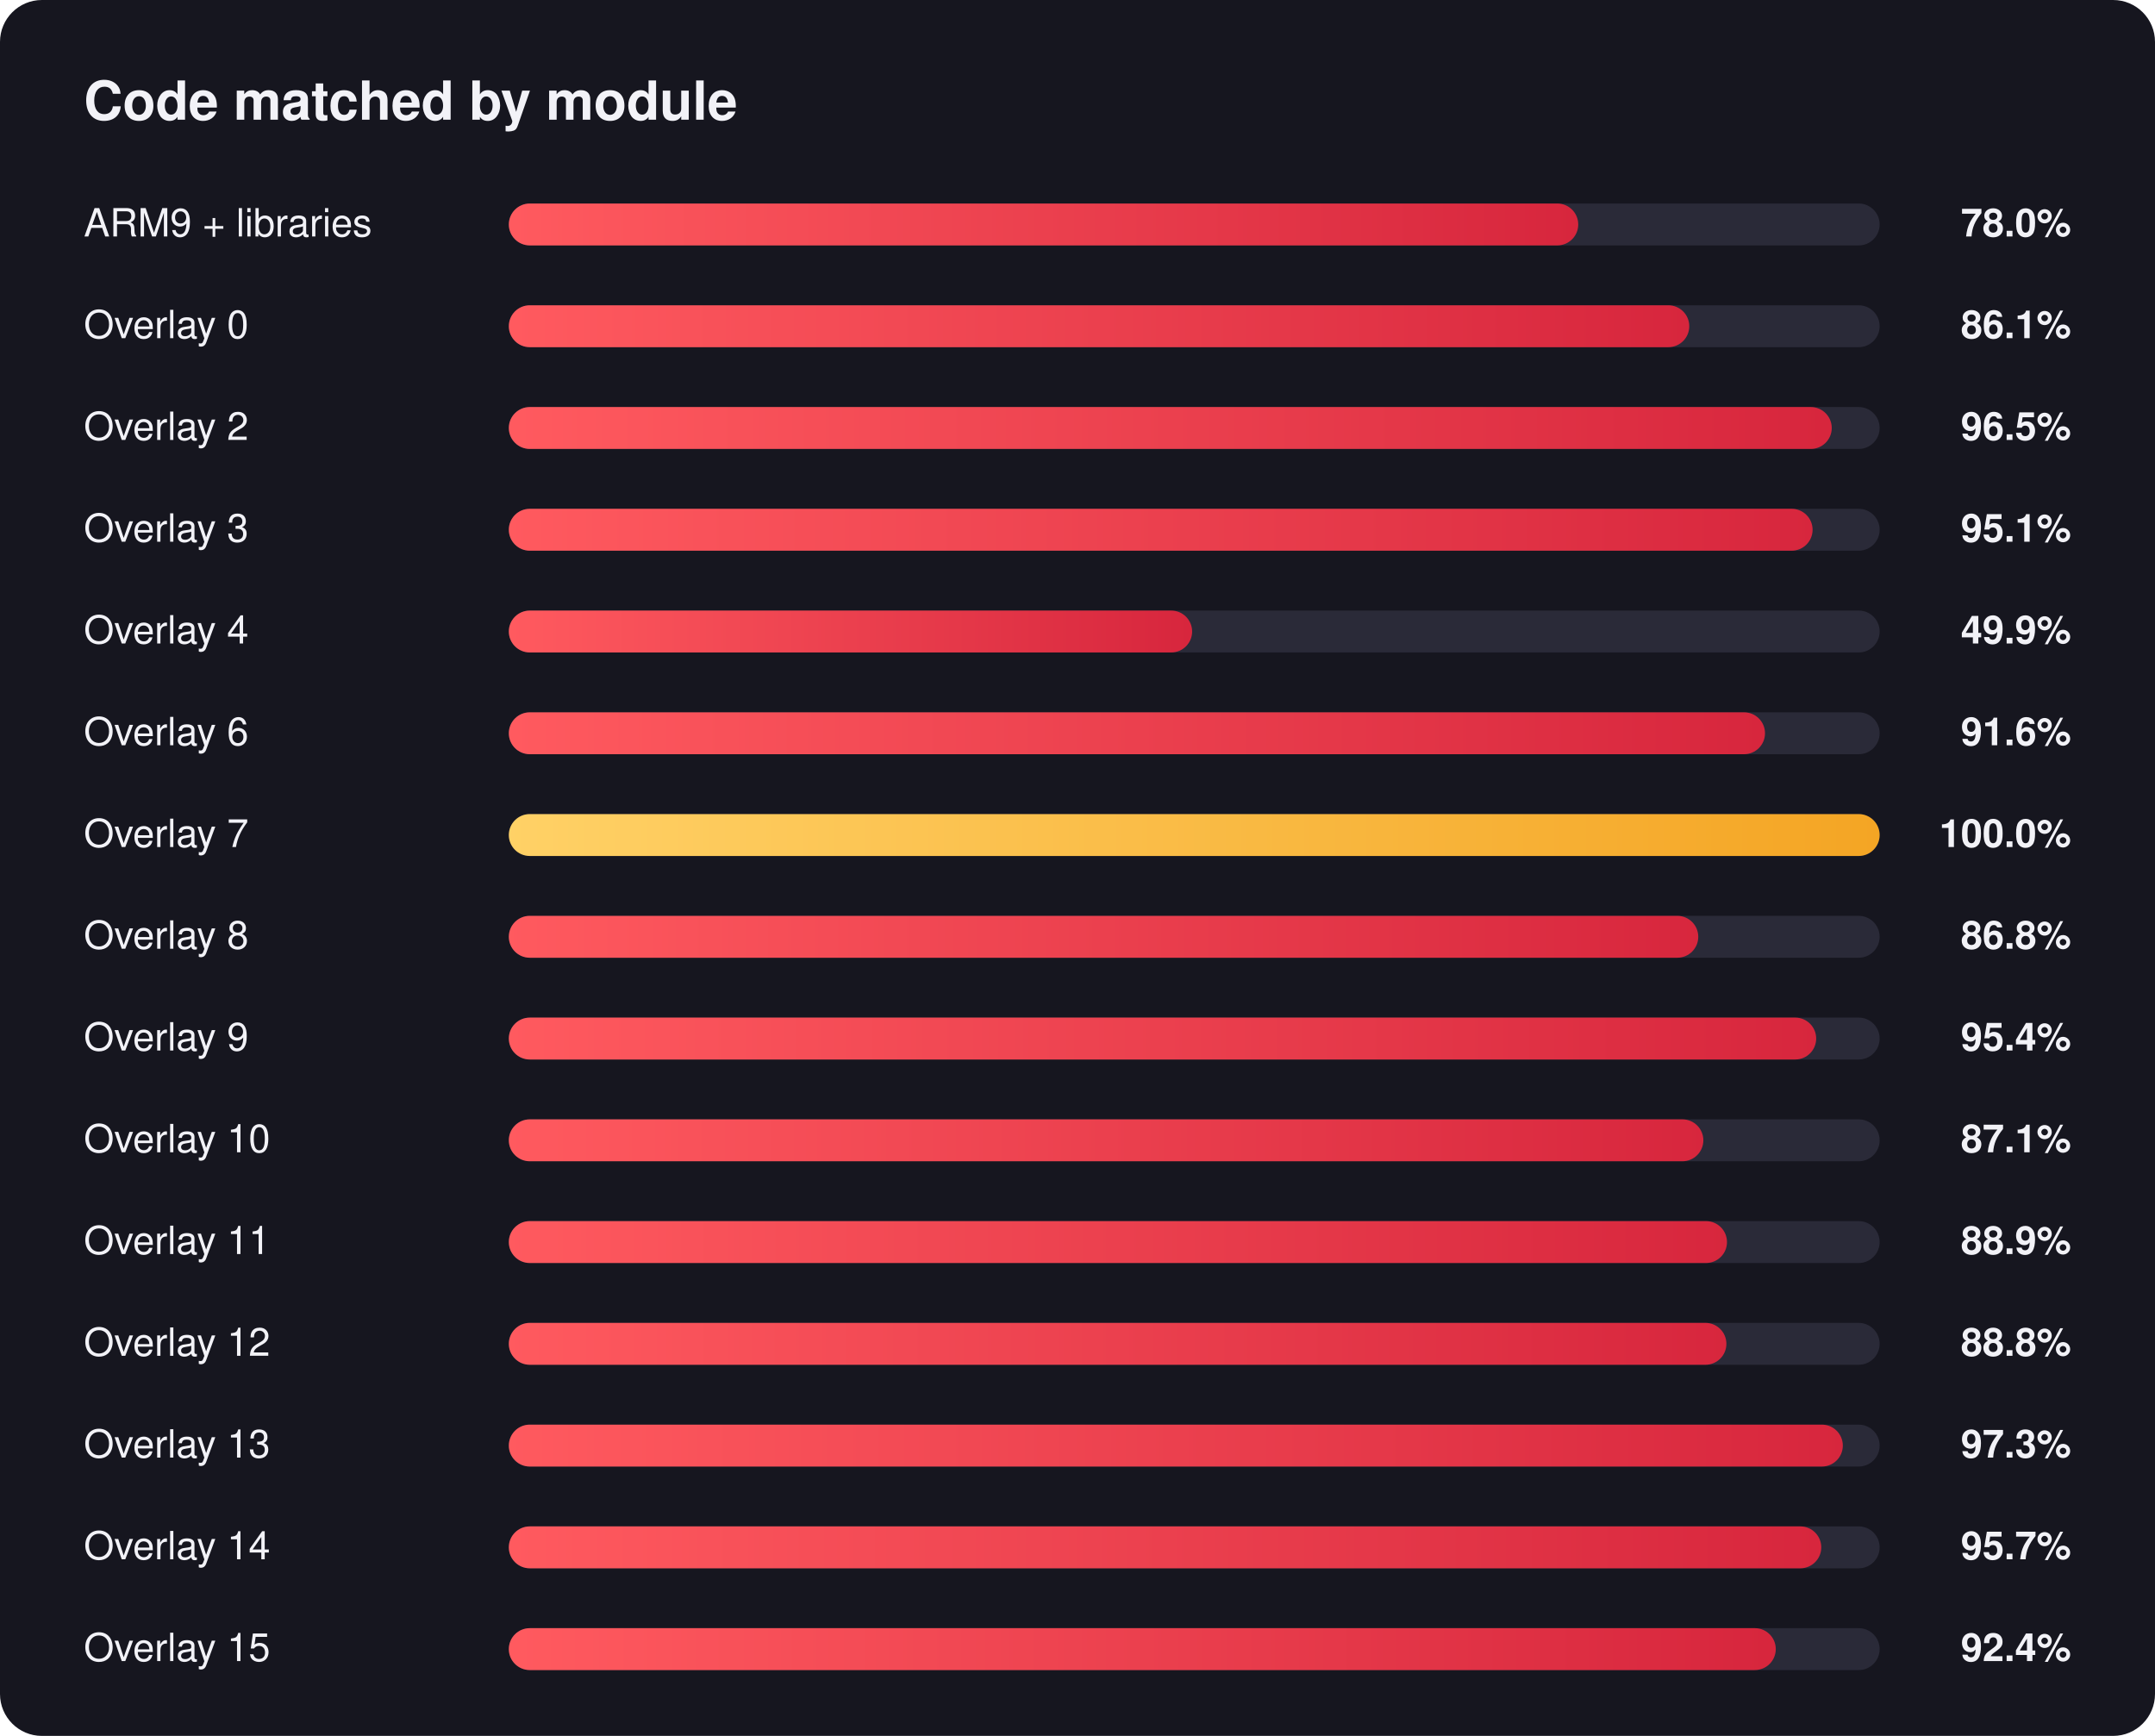
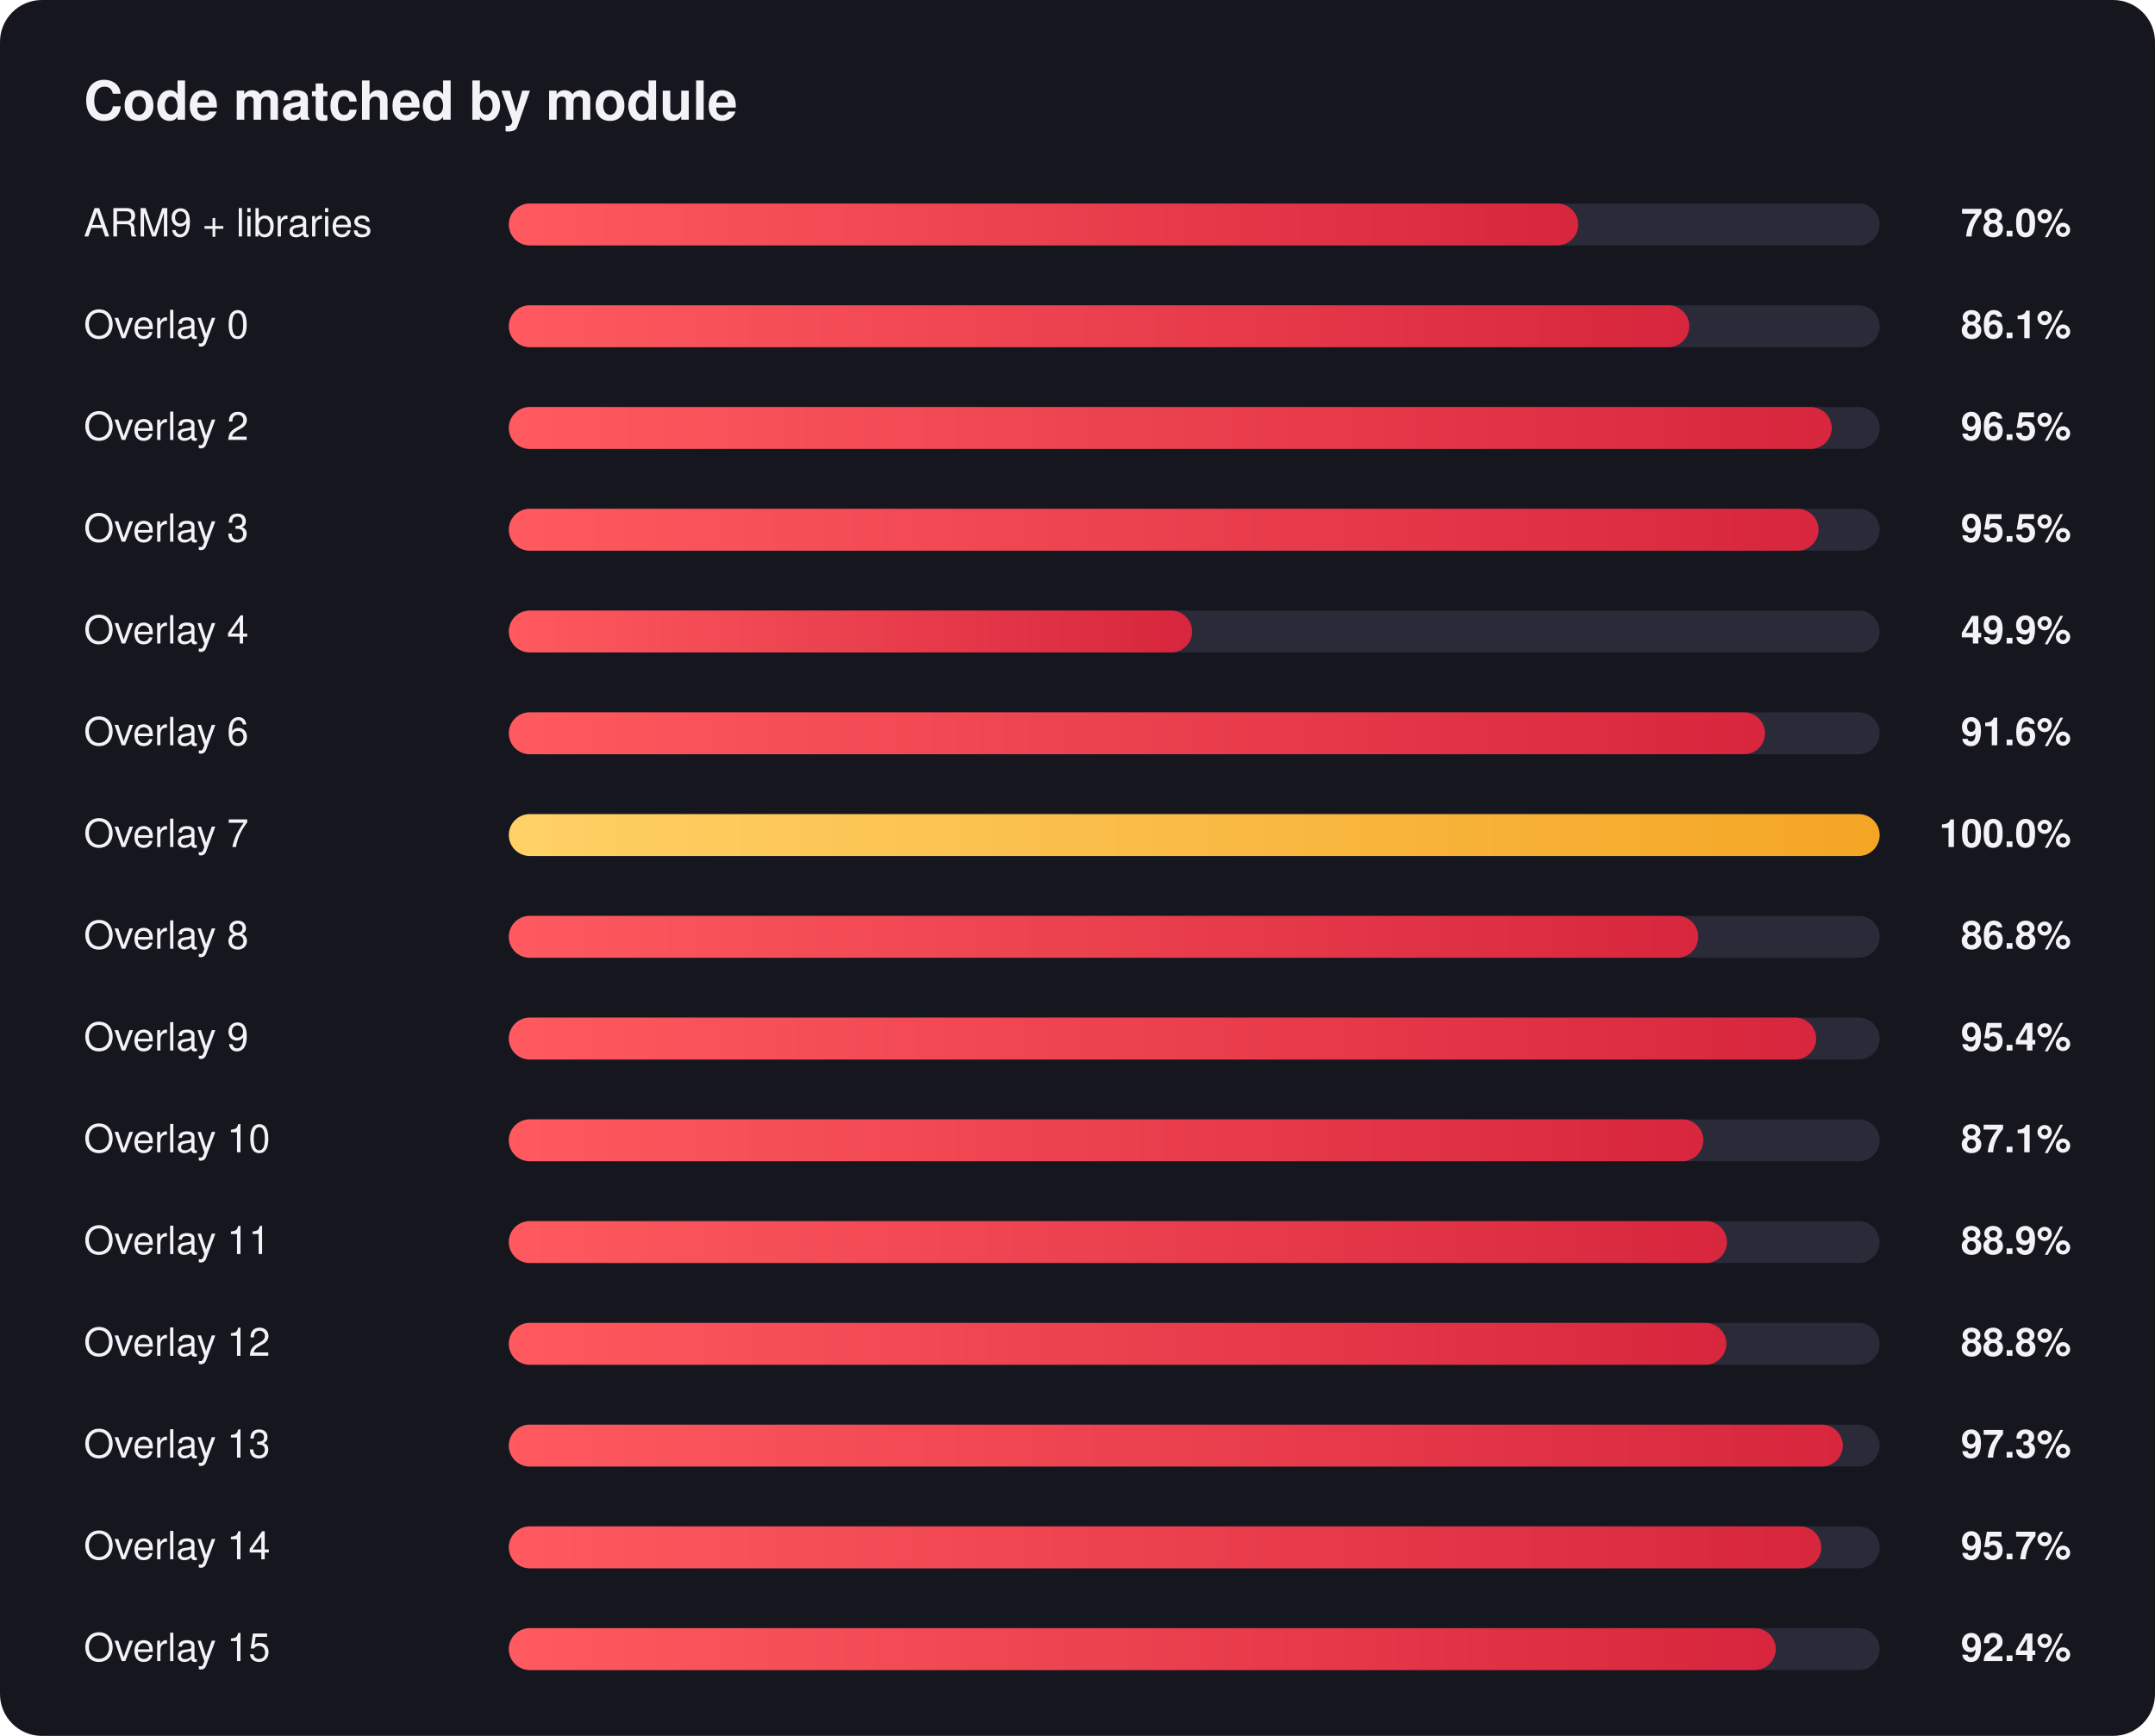
<svg xmlns="http://www.w3.org/2000/svg" width="720" height="580" viewBox="0 0 720 580" font-family="Segoe UI, Helvetica, Arial, sans-serif">
  <defs>
    <linearGradient id="red" x1="0" x2="1" y1="0" y2="0">
      <stop offset="0" stop-color="#ff5a5f" />
      <stop offset="1" stop-color="#d7263d" />
    </linearGradient>
    <linearGradient id="gold" x1="0" x2="1" y1="0" y2="0">
      <stop offset="0" stop-color="#ffd166" />
      <stop offset="1" stop-color="#f4a524" />
    </linearGradient>
  </defs>
  <rect width="720" height="580" rx="14" fill="#16161f" />
  <text x="28" y="40" fill="#f2f2f7" font-size="18" font-weight="700">Code matched by module</text>
  <text x="28" y="79" fill="#f2f2f7" font-size="13">ARM9 + libraries</text>
  <text x="692" y="79" fill="#f2f2f7" font-size="13" font-weight="600" text-anchor="end">78.0%</text>
  <rect x="170" y="68" width="458" height="14" rx="7.0" fill="#2a2a38" />
  <rect x="170" y="68" width="357.3" height="14" rx="7.0" fill="url(#red)" />
  <text x="28" y="113" fill="#f2f2f7" font-size="13">Overlay 0</text>
  <text x="692" y="113" fill="#f2f2f7" font-size="13" font-weight="600" text-anchor="end">86.1%</text>
  <rect x="170" y="102" width="458" height="14" rx="7.0" fill="#2a2a38" />
  <rect x="170" y="102" width="394.4" height="14" rx="7.0" fill="url(#red)" />
  <text x="28" y="147" fill="#f2f2f7" font-size="13">Overlay 2</text>
  <text x="692" y="147" fill="#f2f2f7" font-size="13" font-weight="600" text-anchor="end">96.5%</text>
  <rect x="170" y="136" width="458" height="14" rx="7.0" fill="#2a2a38" />
  <rect x="170" y="136" width="442.0" height="14" rx="7.0" fill="url(#red)" />
  <text x="28" y="181" fill="#f2f2f7" font-size="13">Overlay 3</text>
-   <text x="692" y="181" fill="#f2f2f7" font-size="13" font-weight="600" text-anchor="end">95.1%</text>
+   <text x="692" y="181" fill="#f2f2f7" font-size="13" font-weight="600" text-anchor="end">95.5%</text>
  <rect x="170" y="170" width="458" height="14" rx="7.0" fill="#2a2a38" />
-   <rect x="170" y="170" width="435.6" height="14" rx="7.0" fill="url(#red)" />
+   <rect x="170" y="170" width="437.6" height="14" rx="7.0" fill="url(#red)" />
  <text x="28" y="215" fill="#f2f2f7" font-size="13">Overlay 4</text>
  <text x="692" y="215" fill="#f2f2f7" font-size="13" font-weight="600" text-anchor="end">49.9%</text>
  <rect x="170" y="204" width="458" height="14" rx="7.0" fill="#2a2a38" />
  <rect x="170" y="204" width="228.3" height="14" rx="7.0" fill="url(#red)" />
  <text x="28" y="249" fill="#f2f2f7" font-size="13">Overlay 6</text>
  <text x="692" y="249" fill="#f2f2f7" font-size="13" font-weight="600" text-anchor="end">91.6%</text>
  <rect x="170" y="238" width="458" height="14" rx="7.0" fill="#2a2a38" />
  <rect x="170" y="238" width="419.7" height="14" rx="7.0" fill="url(#red)" />
  <text x="28" y="283" fill="#f2f2f7" font-size="13">Overlay 7</text>
  <text x="692" y="283" fill="#f2f2f7" font-size="13" font-weight="600" text-anchor="end">100.0%</text>
  <rect x="170" y="272" width="458" height="14" rx="7.0" fill="#2a2a38" />
  <rect x="170" y="272" width="458.0" height="14" rx="7.0" fill="url(#gold)" />
  <text x="28" y="317" fill="#f2f2f7" font-size="13">Overlay 8</text>
  <text x="692" y="317" fill="#f2f2f7" font-size="13" font-weight="600" text-anchor="end">86.8%</text>
  <rect x="170" y="306" width="458" height="14" rx="7.0" fill="#2a2a38" />
  <rect x="170" y="306" width="397.4" height="14" rx="7.0" fill="url(#red)" />
  <text x="28" y="351" fill="#f2f2f7" font-size="13">Overlay 9</text>
  <text x="692" y="351" fill="#f2f2f7" font-size="13" font-weight="600" text-anchor="end">95.4%</text>
  <rect x="170" y="340" width="458" height="14" rx="7.0" fill="#2a2a38" />
  <rect x="170" y="340" width="436.8" height="14" rx="7.0" fill="url(#red)" />
  <text x="28" y="385" fill="#f2f2f7" font-size="13">Overlay 10</text>
  <text x="692" y="385" fill="#f2f2f7" font-size="13" font-weight="600" text-anchor="end">87.1%</text>
  <rect x="170" y="374" width="458" height="14" rx="7.0" fill="#2a2a38" />
  <rect x="170" y="374" width="399.1" height="14" rx="7.0" fill="url(#red)" />
  <text x="28" y="419" fill="#f2f2f7" font-size="13">Overlay 11</text>
  <text x="692" y="419" fill="#f2f2f7" font-size="13" font-weight="600" text-anchor="end">88.9%</text>
  <rect x="170" y="408" width="458" height="14" rx="7.0" fill="#2a2a38" />
  <rect x="170" y="408" width="407.0" height="14" rx="7.0" fill="url(#red)" />
  <text x="28" y="453" fill="#f2f2f7" font-size="13">Overlay 12</text>
  <text x="692" y="453" fill="#f2f2f7" font-size="13" font-weight="600" text-anchor="end">88.8%</text>
  <rect x="170" y="442" width="458" height="14" rx="7.0" fill="#2a2a38" />
  <rect x="170" y="442" width="406.8" height="14" rx="7.0" fill="url(#red)" />
  <text x="28" y="487" fill="#f2f2f7" font-size="13">Overlay 13</text>
  <text x="692" y="487" fill="#f2f2f7" font-size="13" font-weight="600" text-anchor="end">97.3%</text>
  <rect x="170" y="476" width="458" height="14" rx="7.0" fill="#2a2a38" />
  <rect x="170" y="476" width="445.7" height="14" rx="7.0" fill="url(#red)" />
  <text x="28" y="521" fill="#f2f2f7" font-size="13">Overlay 14</text>
  <text x="692" y="521" fill="#f2f2f7" font-size="13" font-weight="600" text-anchor="end">95.7%</text>
  <rect x="170" y="510" width="458" height="14" rx="7.0" fill="#2a2a38" />
  <rect x="170" y="510" width="438.5" height="14" rx="7.0" fill="url(#red)" />
  <text x="28" y="555" fill="#f2f2f7" font-size="13">Overlay 15</text>
  <text x="692" y="555" fill="#f2f2f7" font-size="13" font-weight="600" text-anchor="end">92.4%</text>
  <rect x="170" y="544" width="458" height="14" rx="7.0" fill="#2a2a38" />
  <rect x="170" y="544" width="423.3" height="14" rx="7.0" fill="url(#red)" />
</svg>
